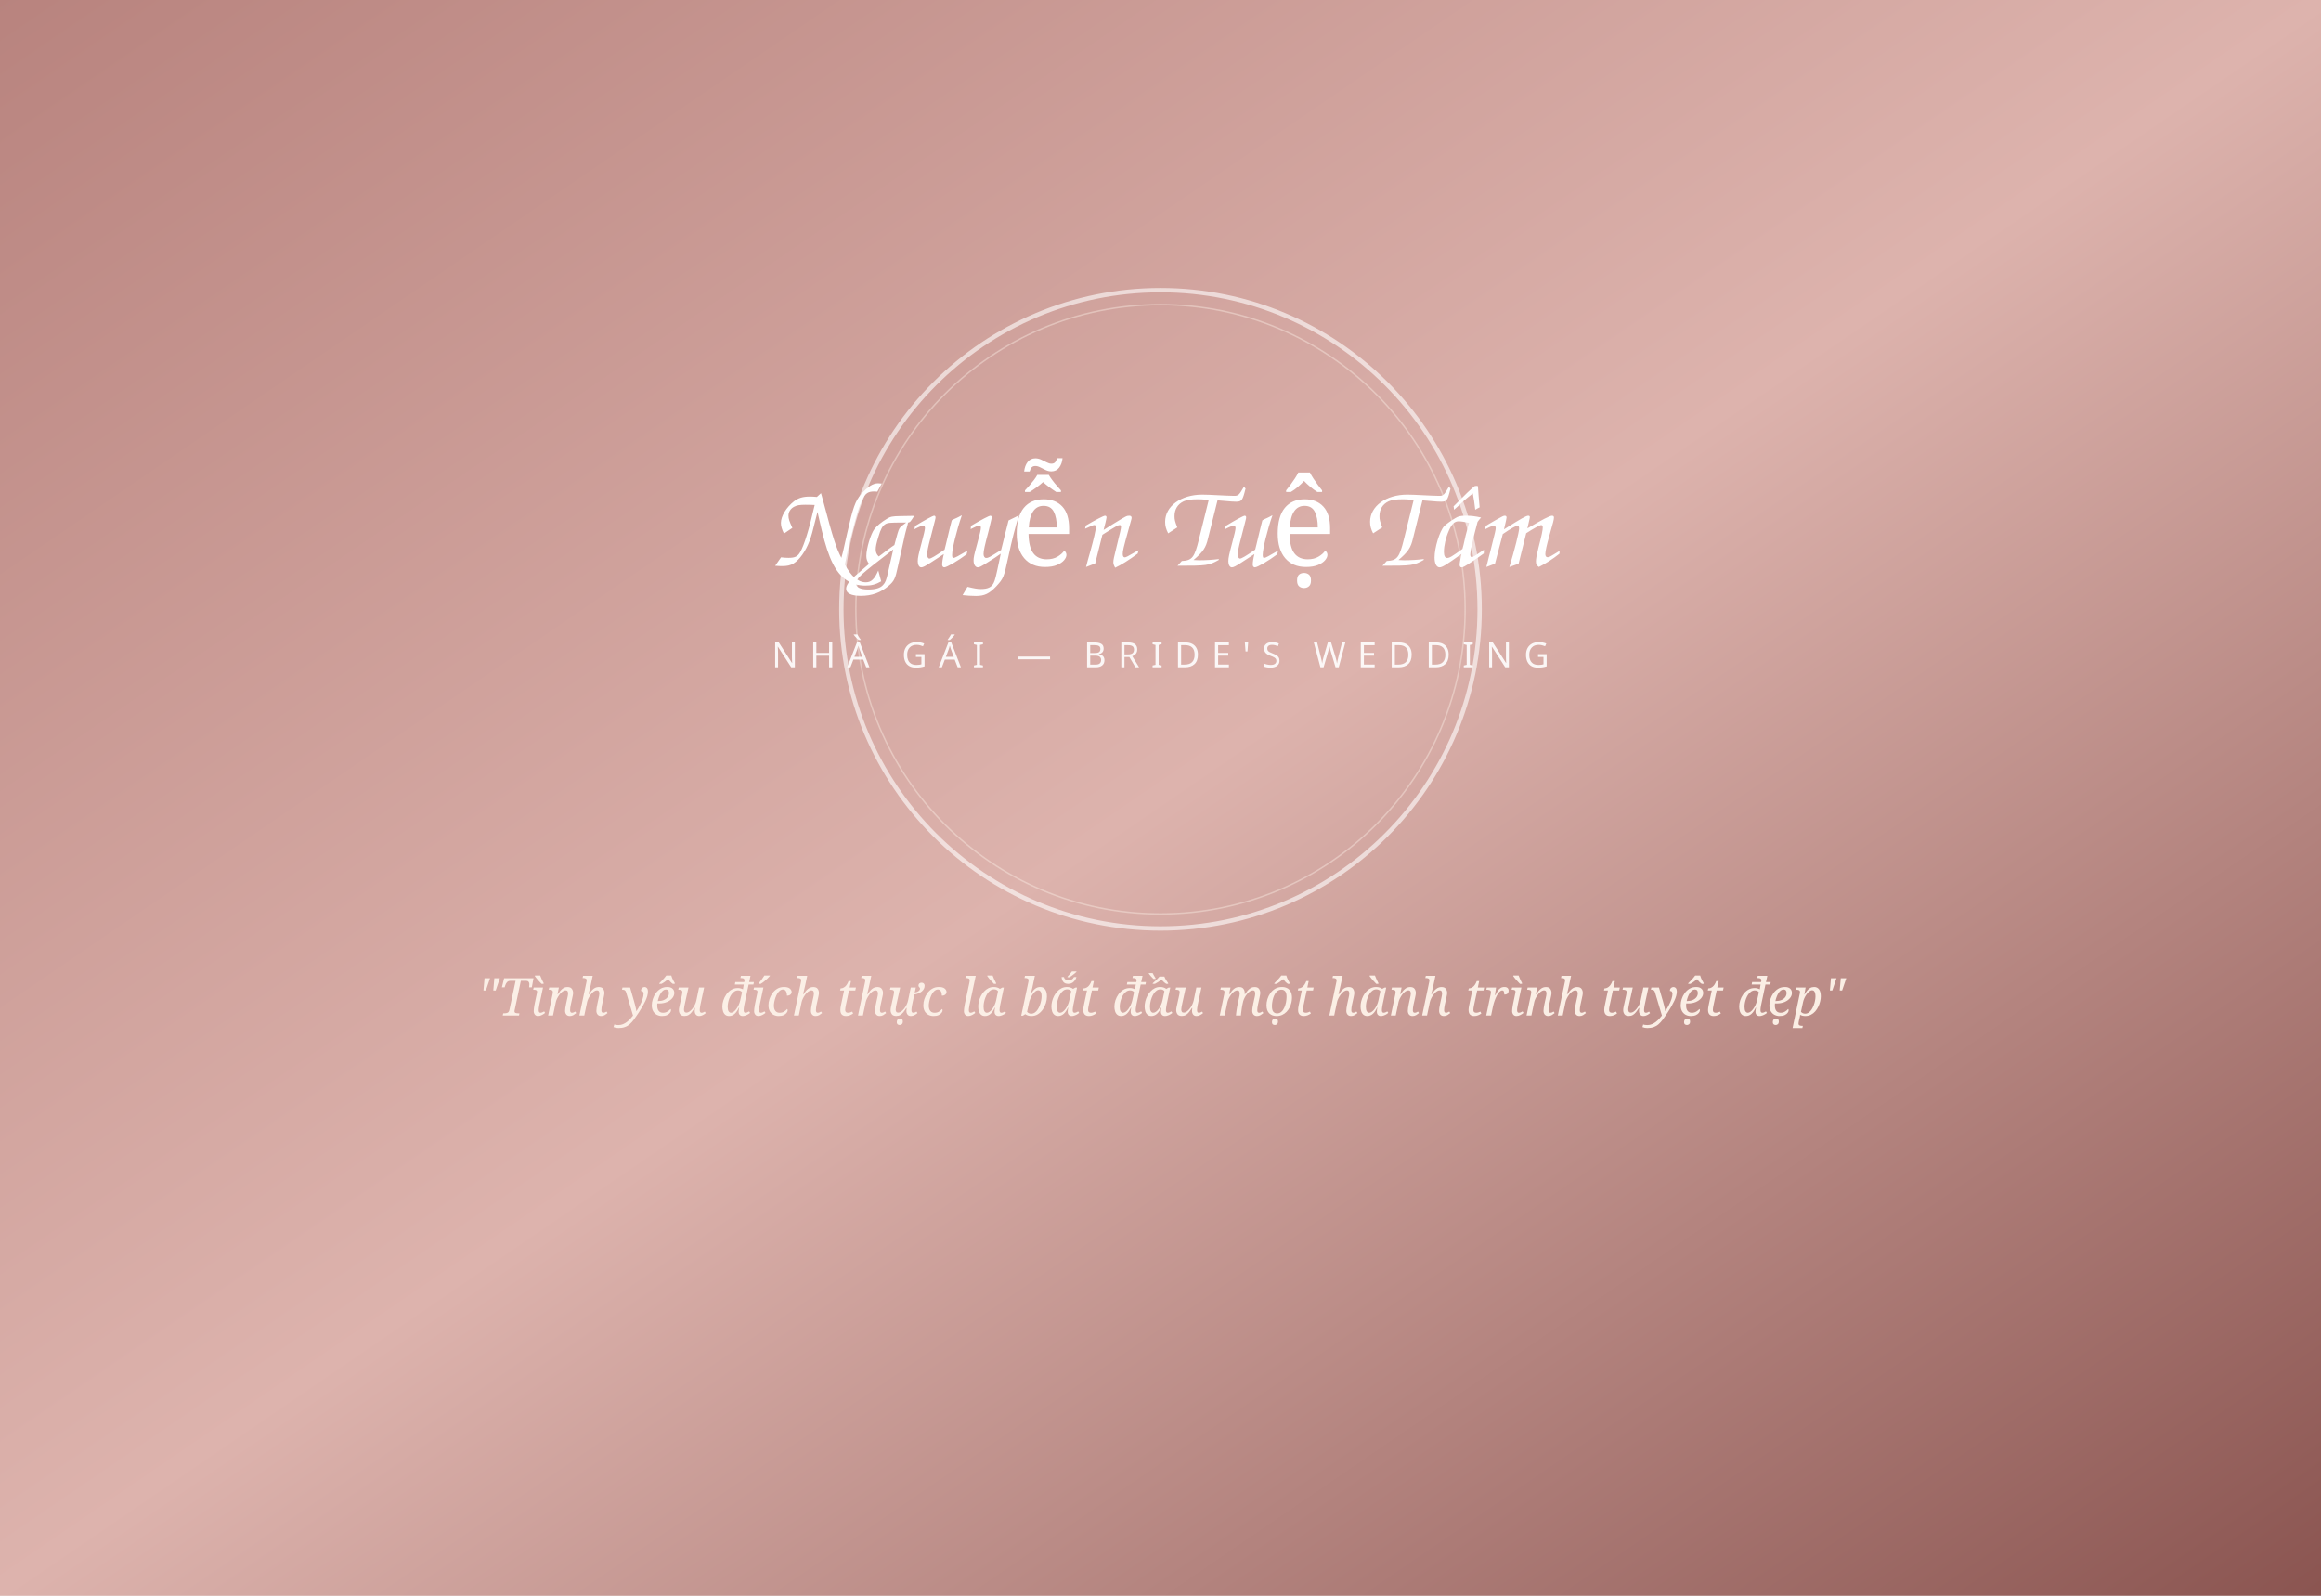
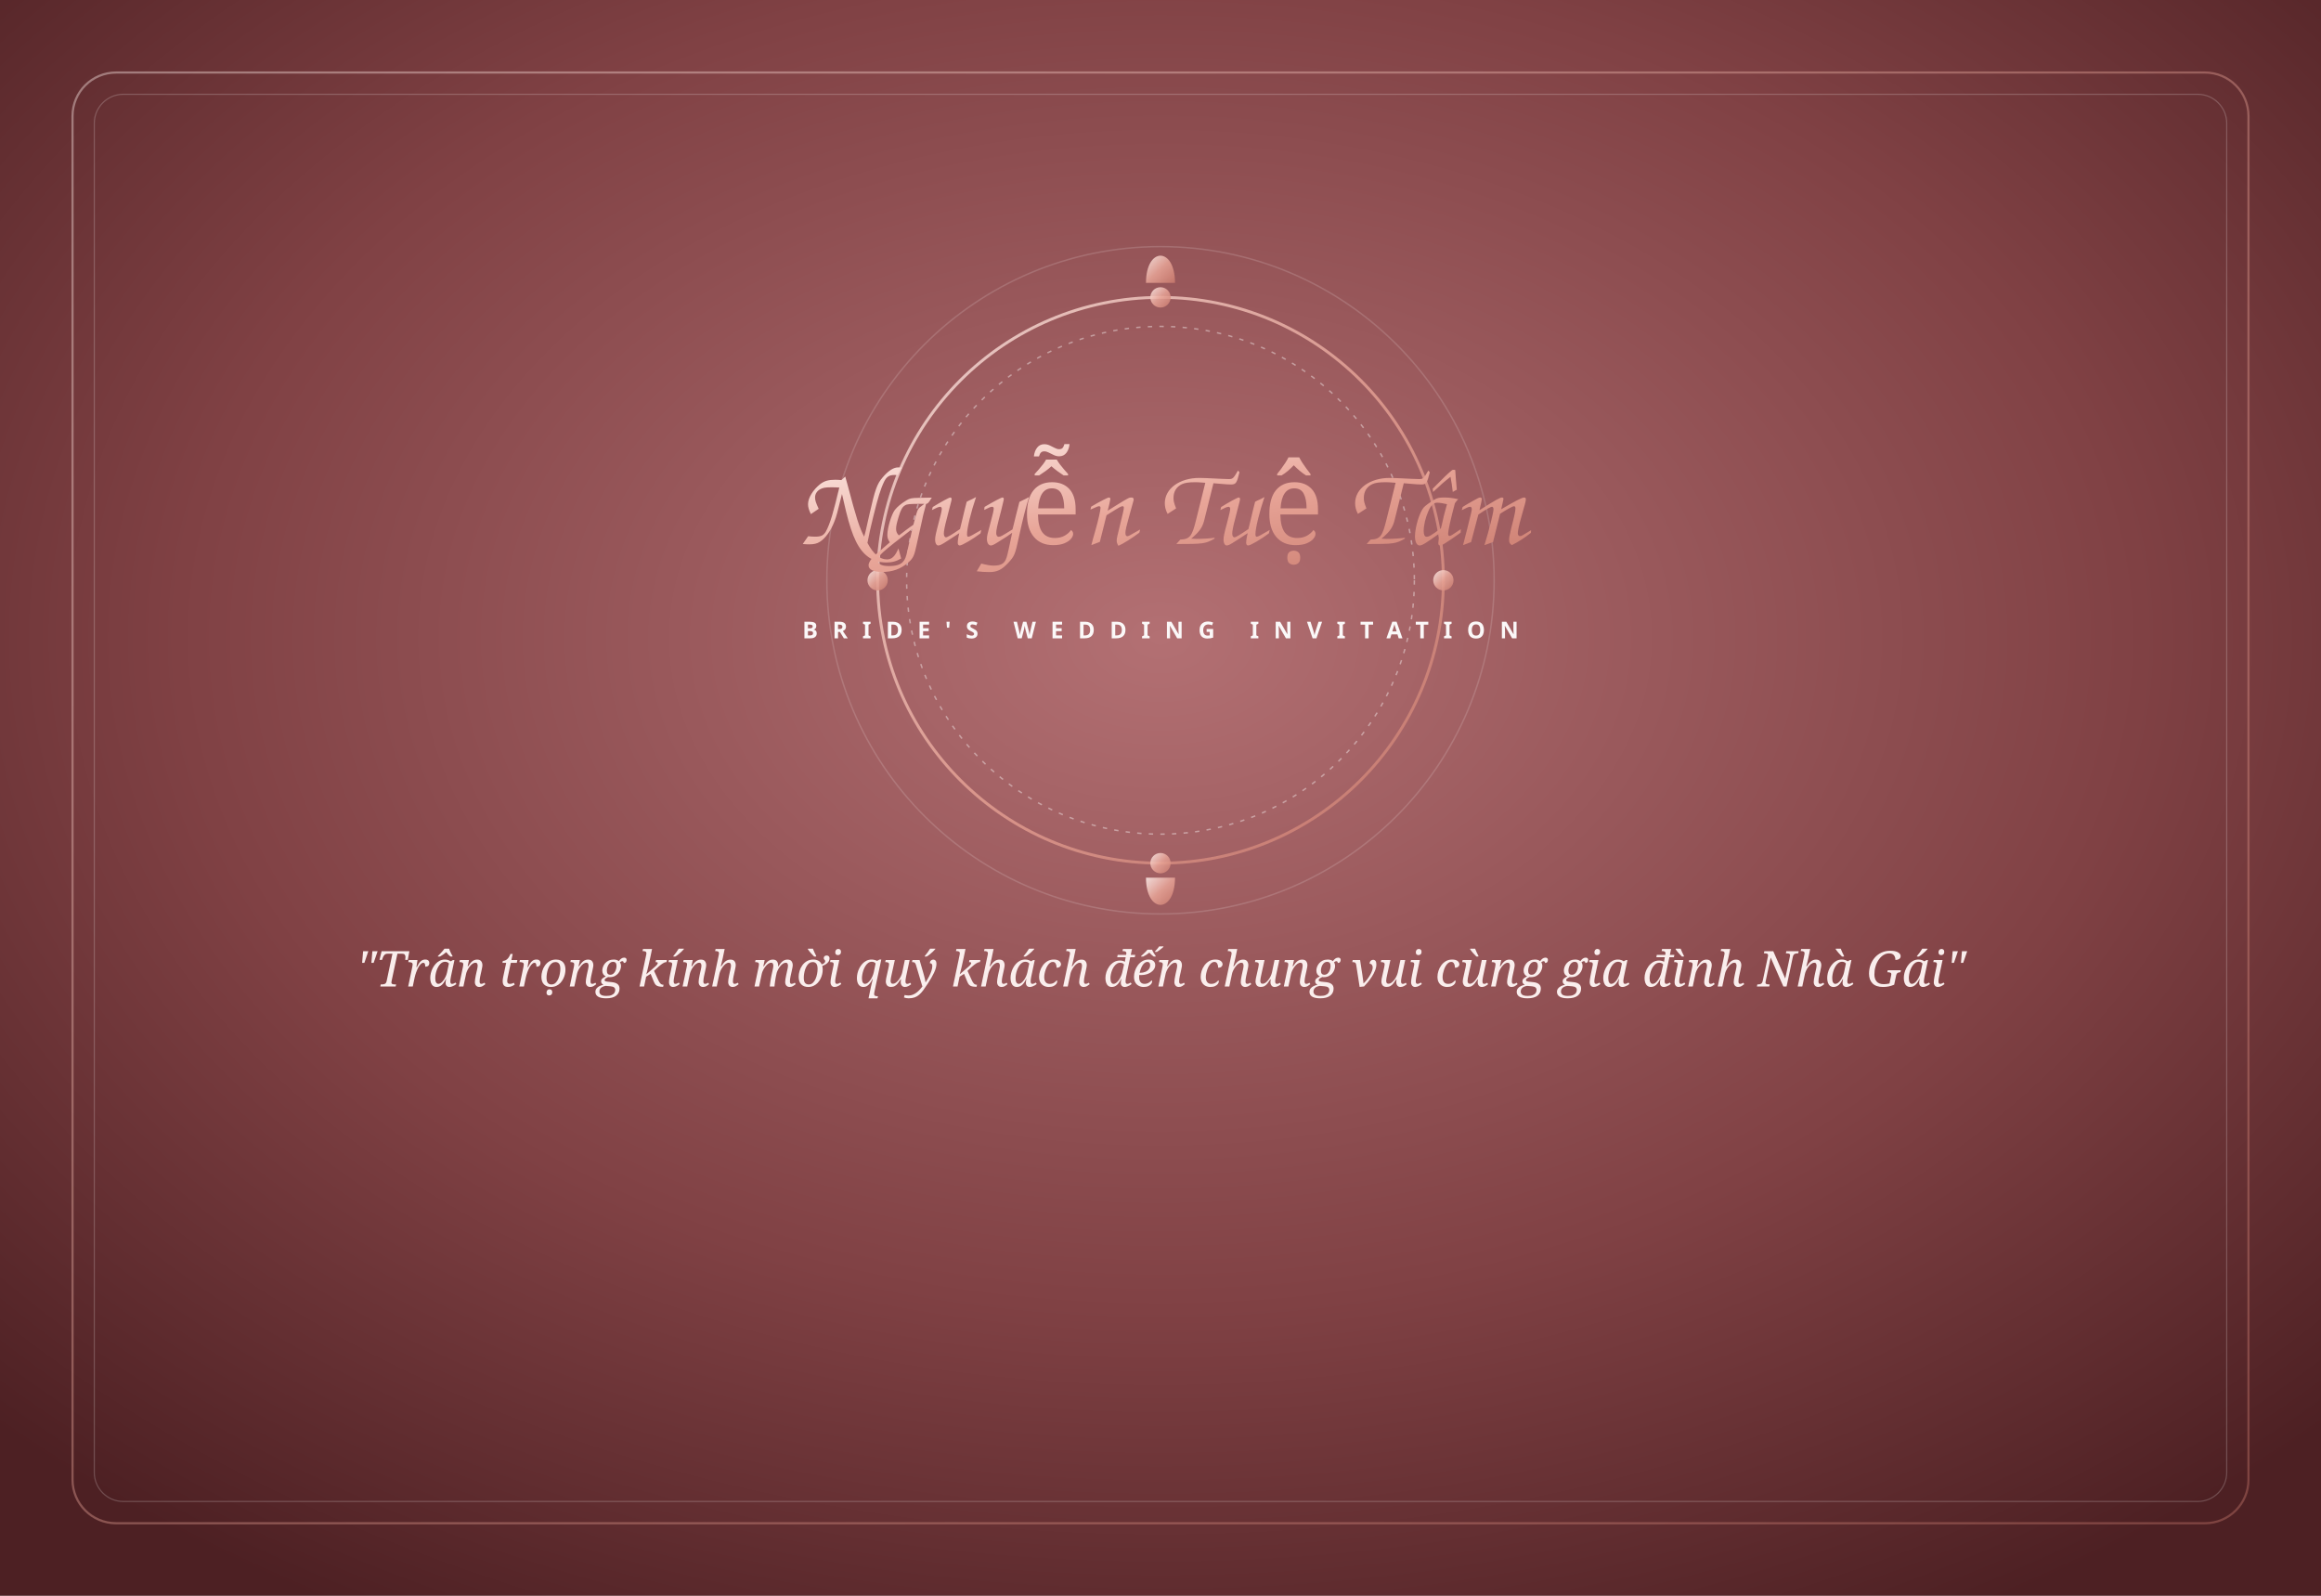
<svg xmlns="http://www.w3.org/2000/svg" viewBox="0 0 1600 1100">
  <defs>
-     <linearGradient id="g-bride" x1="0" y1="0" x2="1" y2="1">
-       <stop offset="0%" stop-color="#b8837e" />
-       <stop offset="50%" stop-color="#ddb3ad" />
-       <stop offset="100%" stop-color="#8a5450" />
-     </linearGradient>
-     <linearGradient id="gold" x1="0" x2="1">
-       <stop offset="0%" stop-color="#fdf2e9" />
-       <stop offset="100%" stop-color="#ffffff" />
+     <radialGradient id="blush-bg" cx="50%" cy="40%" r="70%">
+       <stop offset="0%" stop-color="#b37073" />
+       <stop offset="60%" stop-color="#804144" />
+       <stop offset="100%" stop-color="#4d2023" />
+     </radialGradient>
+     <linearGradient id="rosegold-grad" x1="0%" y1="0%" x2="100%" y2="100%">
+       <stop offset="0%" stop-color="#fff0ec" />
+       <stop offset="50%" stop-color="#e8a598" />
+       <stop offset="100%" stop-color="#c97a6d" />
    </linearGradient>
  </defs>
-   <rect width="1600" height="1100" fill="url(#g-bride)" />
-   <circle cx="800" cy="420" r="220" fill="none" stroke="#fff" stroke-width="3" opacity=".6" />
-   <circle cx="800" cy="420" r="210" fill="none" stroke="#fdf2e9" stroke-width="1" opacity=".4" />
-   <text x="800" y="390" text-anchor="middle" font-family="'Great Vibes', cursive, Georgia" font-size="84" fill="#ffffff">Nguyễn Tuệ Tâm</text>
-   <text x="800" y="460" text-anchor="middle" font-family="'Montserrat', sans-serif" font-size="24" letter-spacing="8" fill="#fff" opacity=".9">NHÀ GÁI — BRIDE'S WEDDING</text>
-   <text x="800" y="700" text-anchor="middle" font-family="'Playfair Display', Georgia, serif" font-style="italic" font-size="36" fill="#fdf2e9" opacity=".95">"Tình yêu đích thực là bắt đầu một hành trình tuyệt đẹp"</text>
+   <rect width="1600" height="1100" fill="url(#blush-bg)" />
+   <circle cx="800" cy="400" r="230" fill="none" stroke="#fff" stroke-width="1" opacity="0.15" />
+   <circle cx="800" cy="400" r="195" fill="none" stroke="url(#rosegold-grad)" stroke-width="2" opacity="0.8" />
+   <circle cx="800" cy="400" r="175" fill="none" stroke="#fff" stroke-dasharray="3,5" stroke-width="1" opacity="0.4" />
+   <g fill="url(#rosegold-grad)" opacity="0.85">
+     <circle cx="800" cy="205" r="7" />
+     <circle cx="800" cy="595" r="7" />
+     <circle cx="605" cy="400" r="7" />
+     <circle cx="995" cy="400" r="7" />
+     <path d="M 790 195 C 790 170 810 170 810 195 Z" />
+     <path d="M 790 605 C 790 630 810 630 810 605 Z" />
+   </g>
+   <rect x="50" y="50" width="1500" height="1000" rx="30" fill="none" stroke="url(#rosegold-grad)" stroke-width="1.5" opacity="0.4" />
+   <rect x="65" y="65" width="1470" height="970" rx="20" fill="none" stroke="#fff" stroke-width="0.8" opacity="0.2" />
+   <text x="800" y="375" text-anchor="middle" font-family="'Great Vibes', cursive, Georgia" font-size="78" fill="url(#rosegold-grad)">Nguyễn Tuệ Tâm</text>
+   <text x="800" y="440" text-anchor="middle" font-family="'Montserrat', sans-serif" font-size="16" letter-spacing="10" font-weight="700" fill="#fff" opacity="0.95">BRIDE'S WEDDING INVITATION</text>
+   <path d="M 680 470 L 920 470" stroke="url(#rosegold-grad)" stroke-width="1" opacity="0.6" />
+   <text x="800" y="680" text-anchor="middle" font-family="'Playfair Display', Georgia, serif" font-style="italic" font-size="34" fill="#fff6f4" opacity="0.95">"Trân trọng kính mời quý khách đến chung vui cùng gia đình Nhà Gái"</text>
</svg>
